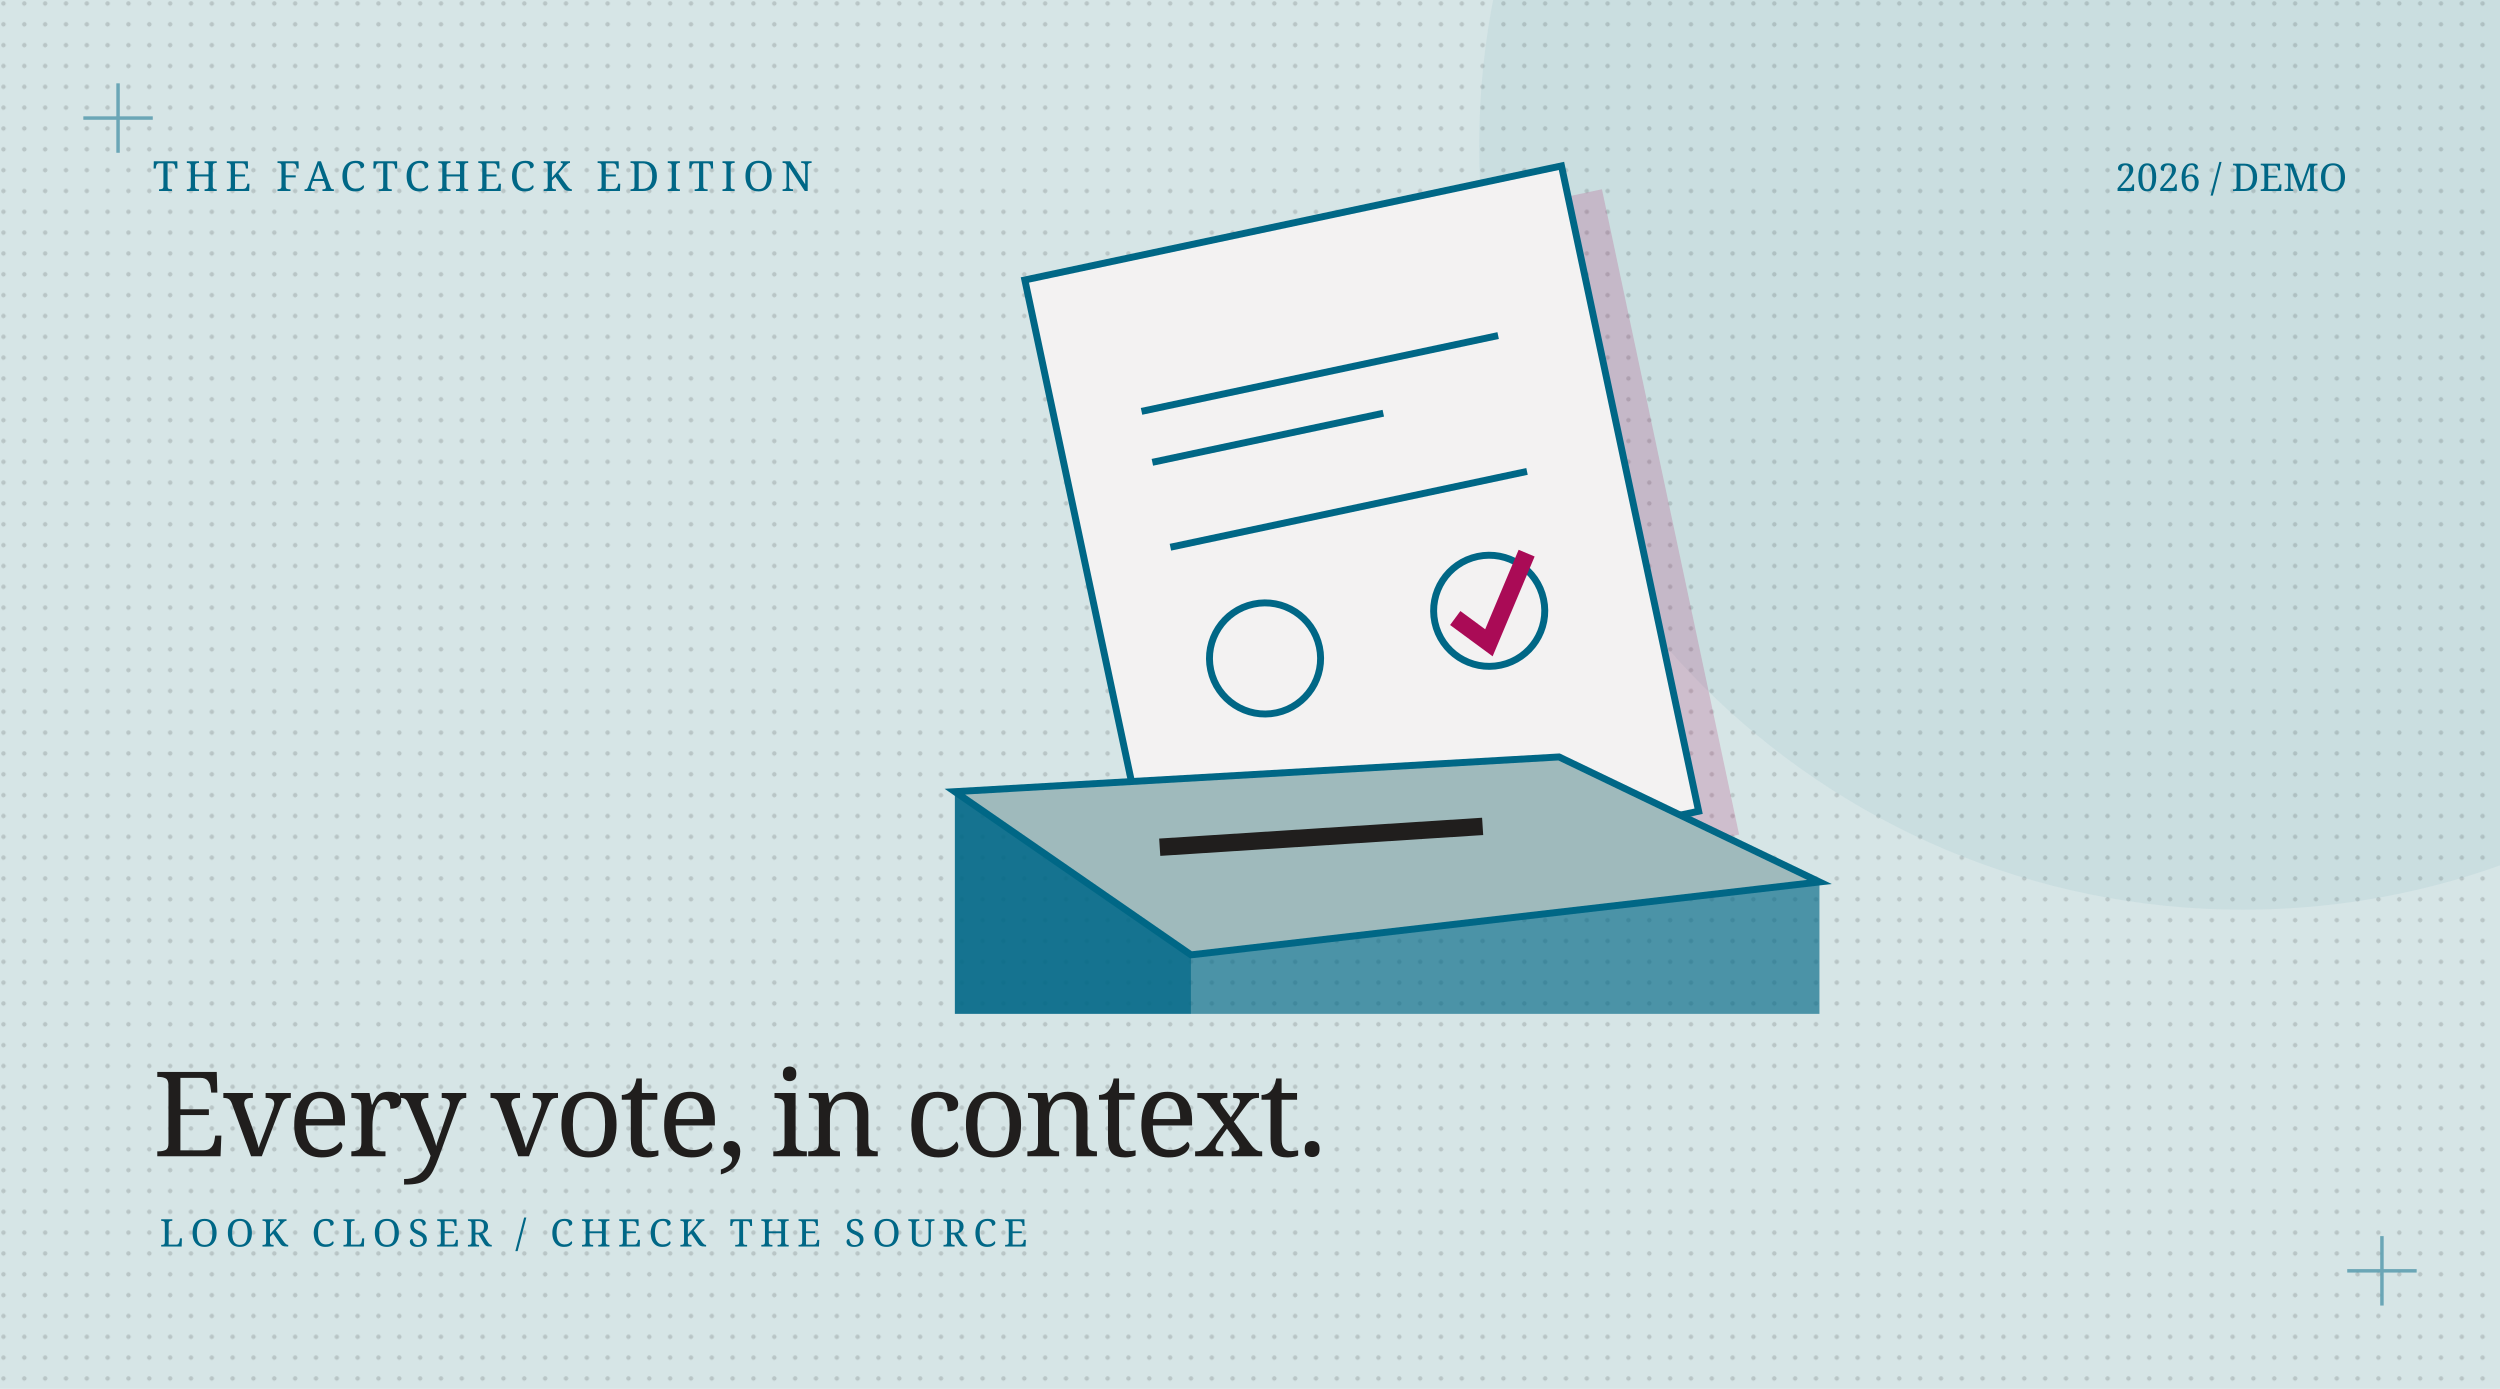
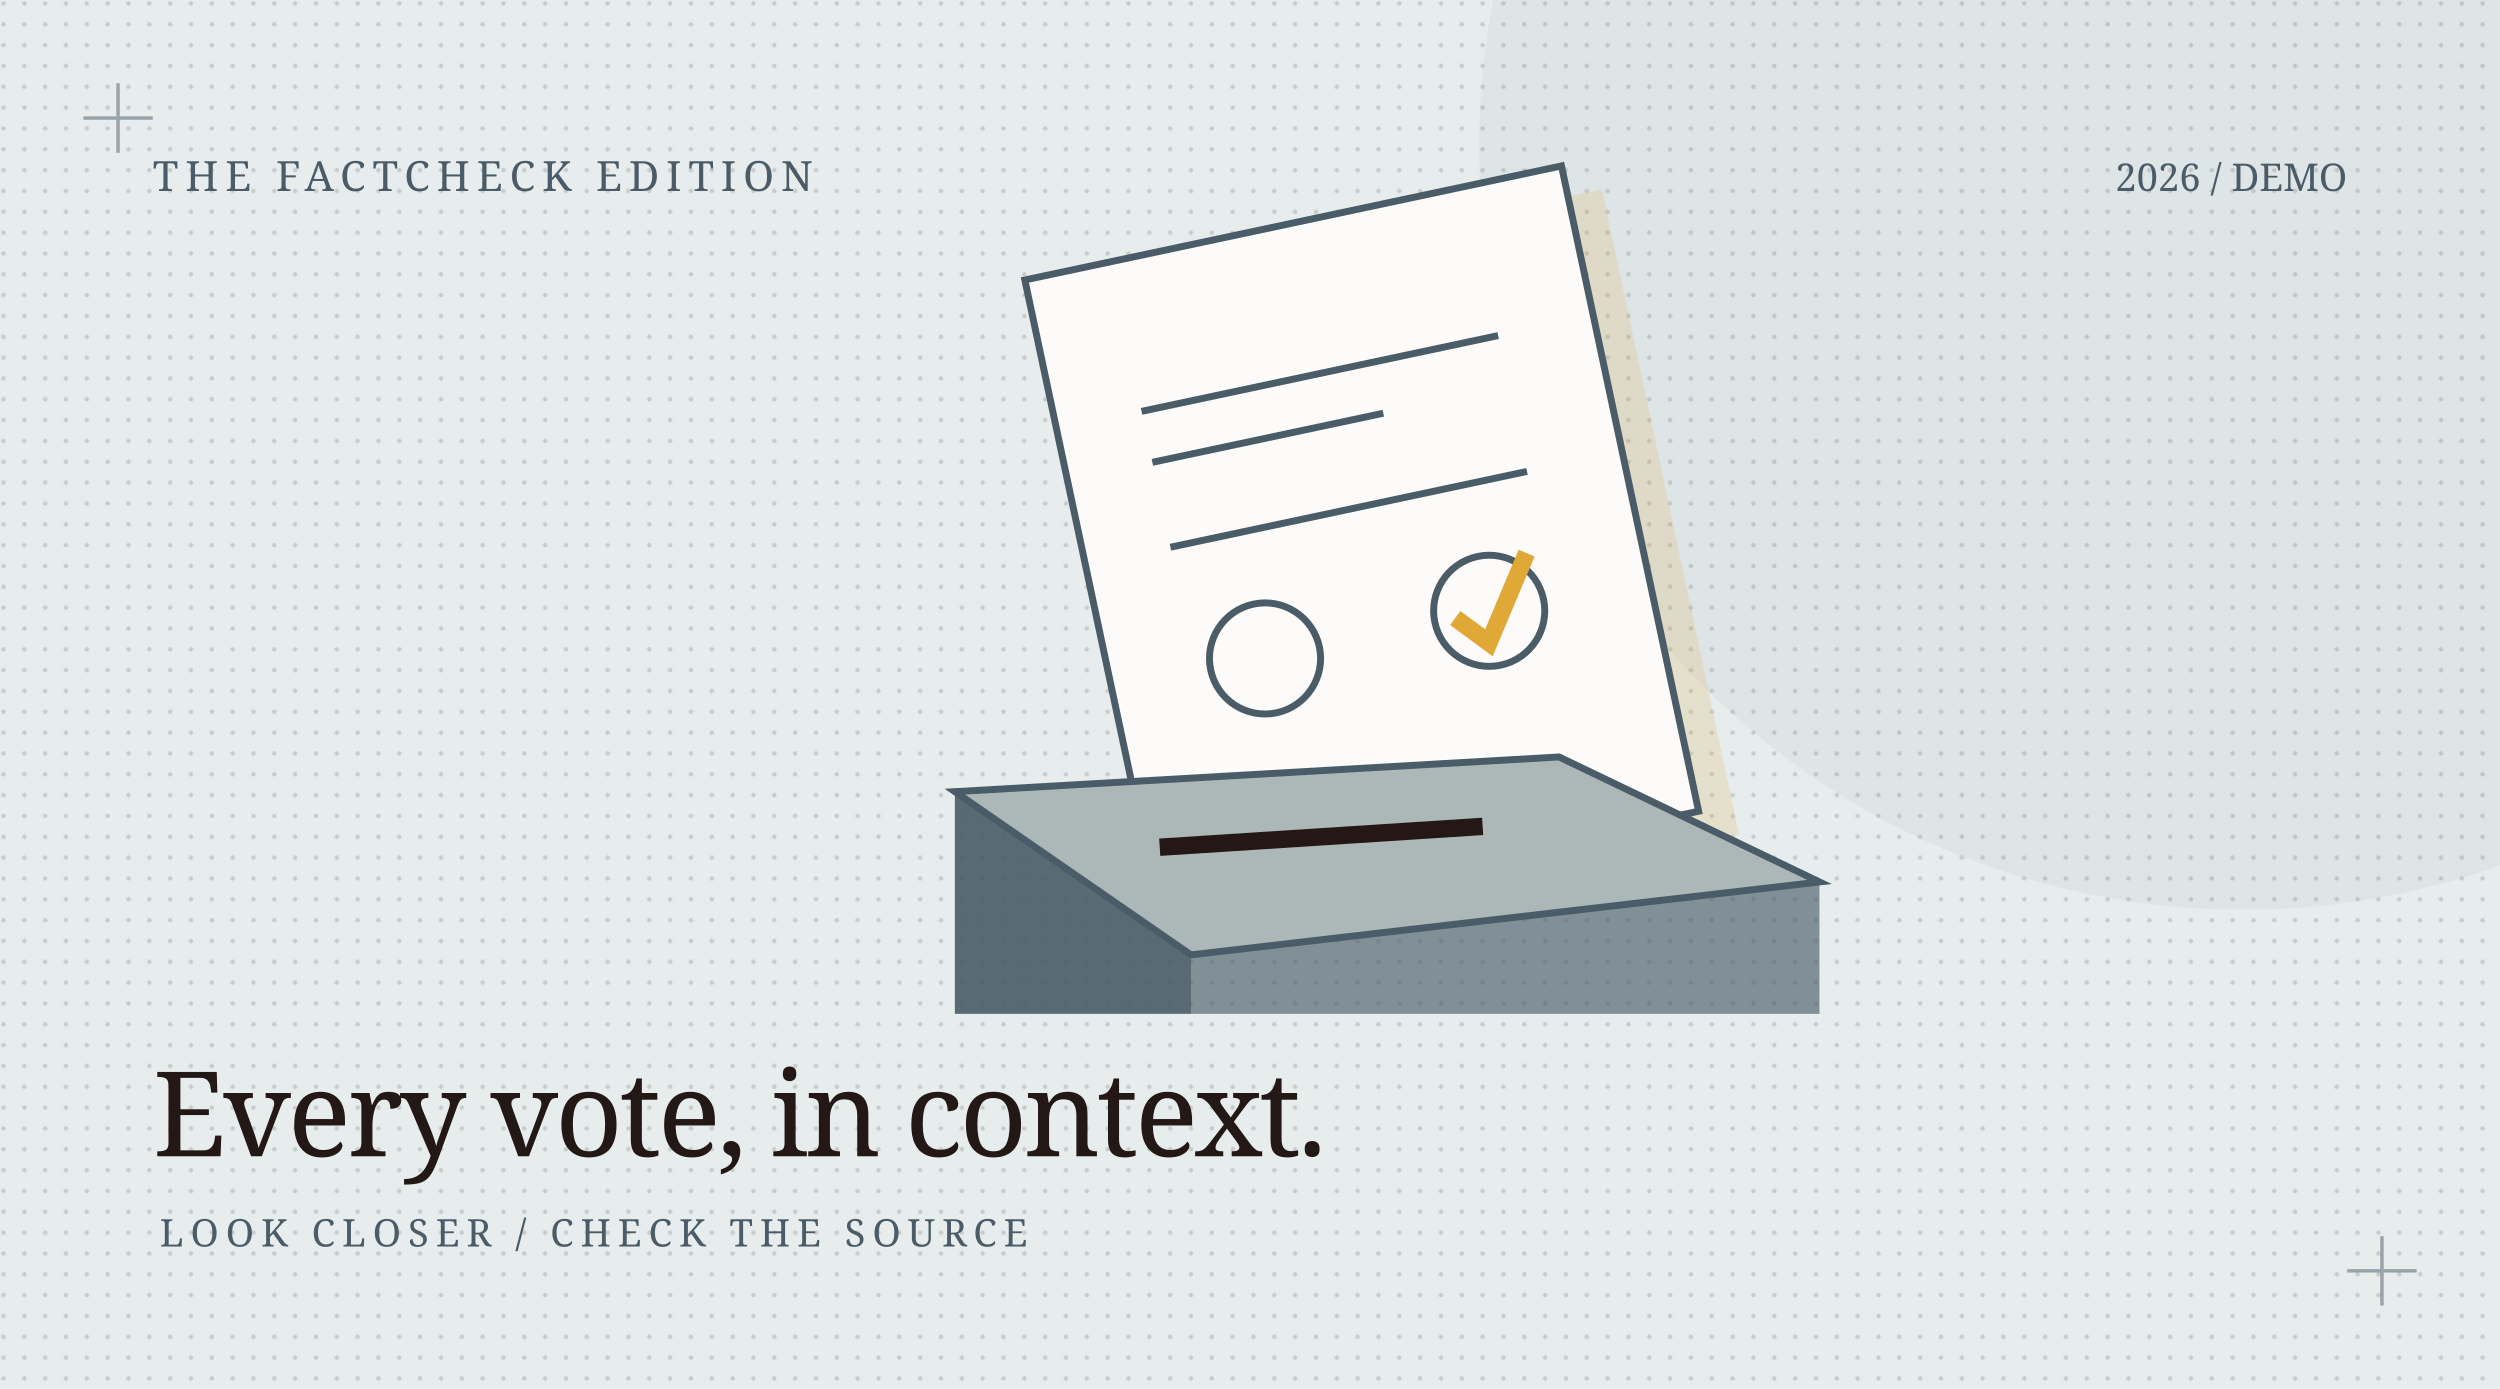
<svg xmlns="http://www.w3.org/2000/svg" viewBox="0 0 720 400" role="img" aria-labelledby="title">
  <defs>
    <pattern id="dots" width="6" height="6" patternUnits="userSpaceOnUse">
-       <circle cx="1" cy="1" r=".65" fill="#201e1d" opacity=".16" />
+       <circle cx="1" cy="1" r=".65" fill="#231815" opacity=".16" />
    </pattern>
  </defs>
-   <path fill="#d6e5e6" d="M0 0h720v400H0z" />
+   <path fill="#e7eded" d="M0 0h720v400H0z" />
  <path fill="url(#dots)" d="M0 0h720v400H0z" />
-   <circle cx="646" cy="42" r="220" fill="#006786" opacity=".055" />
-   <g stroke="#006786" stroke-width="1" opacity=".5">
+   <circle cx="646" cy="42" r="220" fill="#4a5c68" opacity=".055" />
+   <g stroke="#4a5c68" stroke-width="1" opacity=".5">
    <path d="M24 34h20m-10-10v20M676 366h20m-10-10v20" />
  </g>
-   <text x="44" y="55" fill="#006786" font-family="Georgia,serif" font-size="12" letter-spacing="2">THE FACTCHECK EDITION</text>
+   <text x="44" y="55" fill="#4a5c68" font-family="Georgia,serif" font-size="12" letter-spacing="2">THE FACTCHECK EDITION</text>
  <g transform="translate(320 57) rotate(-12 100 130)">
-     <rect x="10" y="9" width="158" height="190" fill="#aa0b56" opacity=".18" />
-     <rect x="0" y="0" width="158" height="190" fill="#f3f2f2" stroke="#006786" stroke-width="2" />
-     <g fill="none" stroke="#006786" stroke-width="2">
+     <rect x="10" y="9" width="158" height="190" fill="#dfa837" opacity=".18" />
+     <rect x="0" y="0" width="158" height="190" fill="#fcfbf9" stroke="#4a5c68" stroke-width="2" />
+     <g fill="none" stroke="#4a5c68" stroke-width="2">
      <path d="M25 44h105M25 59h68M25 84h105" />
      <circle cx="45" cy="121" r="16" />
      <circle cx="111" cy="121" r="16" />
    </g>
-     <path d="m101 121 8 9 16-23" stroke="#aa0b56" stroke-width="5" fill="none" />
+     <path d="m101 121 8 9 16-23" stroke="#dfa837" stroke-width="5" fill="none" />
  </g>
-   <path d="m275 228 174-10 75 36-181 21Z" fill="#9fbabc" stroke="#006786" stroke-width="2" />
-   <path d="m343 275 181-21v38H343Z" fill="#006786" opacity=".65" />
-   <path d="m275 228 68 47v17h-68Z" fill="#006786" opacity=".9" />
-   <path d="m334 244 93-6" stroke="#201e1d" stroke-width="5" />
-   <text x="44" y="333" fill="#201e1d" font-family="Georgia,serif" font-size="34" letter-spacing="-1">Every vote, in context.</text>
-   <text x="46" y="359" fill="#006786" font-family="Georgia,serif" font-size="11" letter-spacing="2">LOOK CLOSER / CHECK THE SOURCE</text>
-   <text x="676" y="55" text-anchor="end" fill="#006786" font-family="Georgia,serif" font-size="11">2026 / DEMO</text>
+   <path d="m275 228 174-10 75 36-181 21Z" fill="#acb8b7" stroke="#4a5c68" stroke-width="2" />
+   <path d="m343 275 181-21v38H343Z" fill="#4a5c68" opacity=".65" />
+   <path d="m275 228 68 47v17h-68Z" fill="#4a5c68" opacity=".9" />
+   <path d="m334 244 93-6" stroke="#231815" stroke-width="5" />
+   <text x="44" y="333" fill="#231815" font-family="Georgia,serif" font-size="34" letter-spacing="-1">Every vote, in context.</text>
+   <text x="46" y="359" fill="#4a5c68" font-family="Georgia,serif" font-size="11" letter-spacing="2">LOOK CLOSER / CHECK THE SOURCE</text>
+   <text x="676" y="55" text-anchor="end" fill="#4a5c68" font-family="Georgia,serif" font-size="11">2026 / DEMO</text>
</svg>
